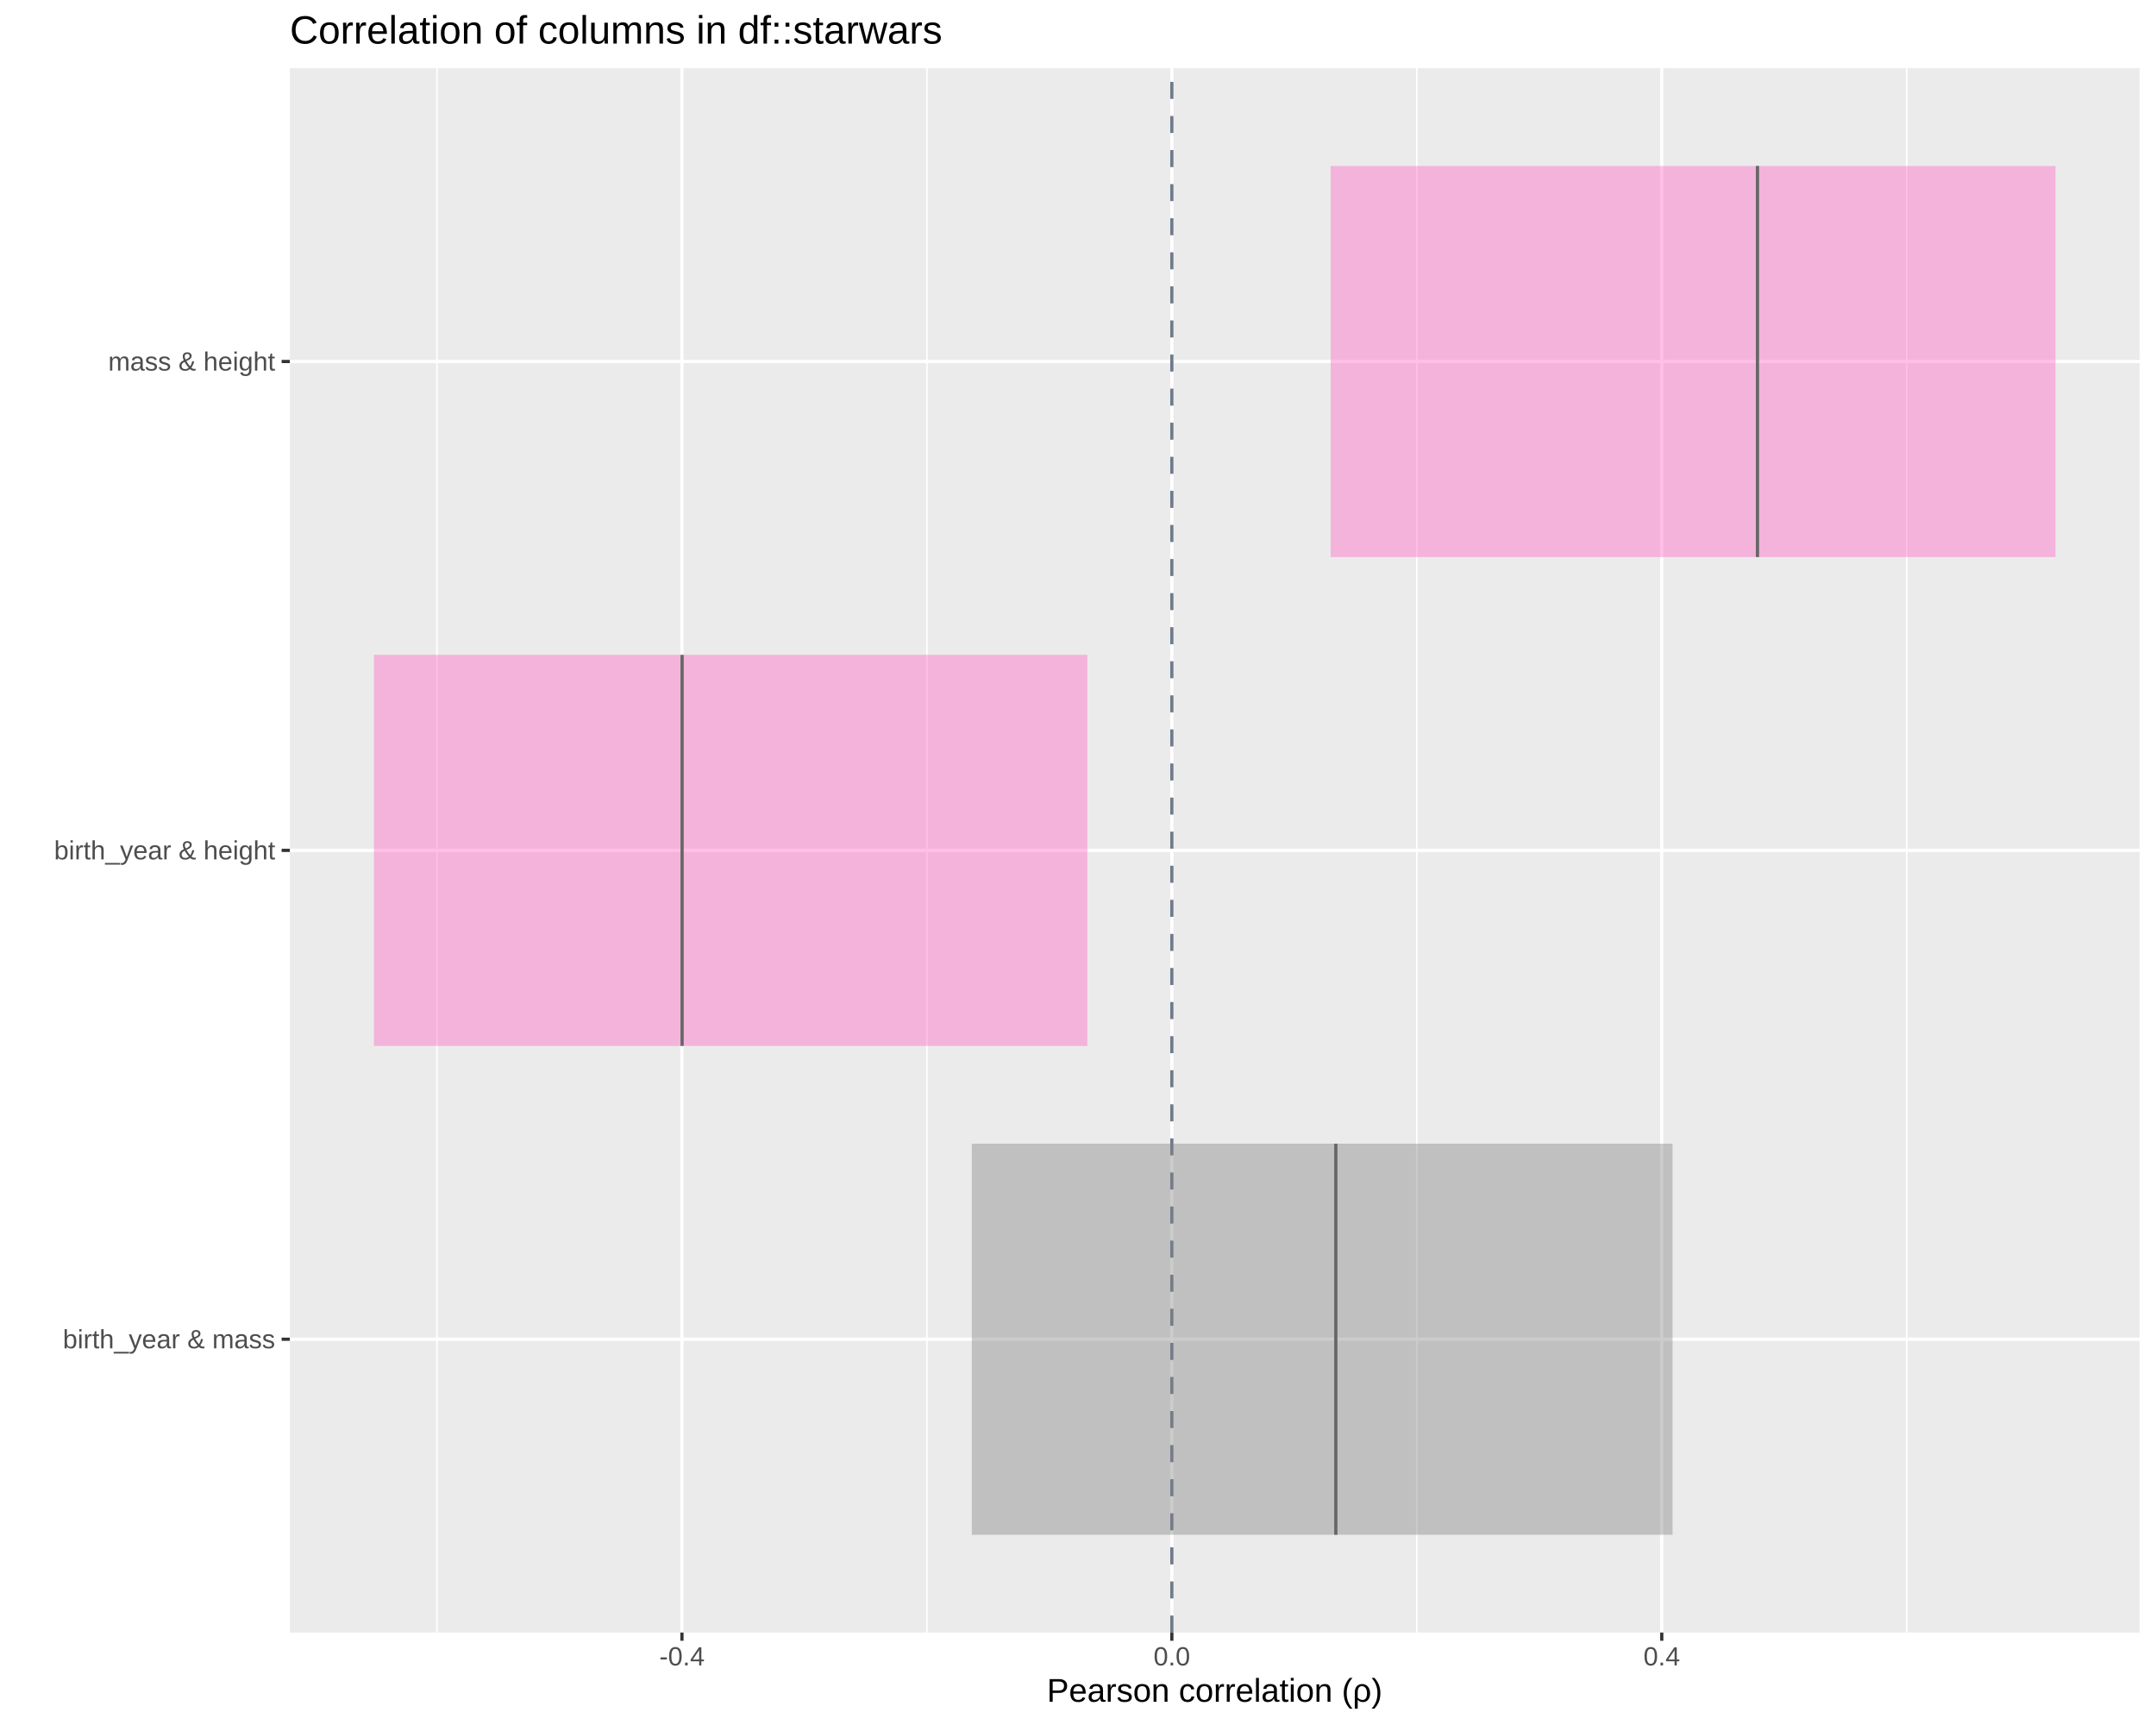
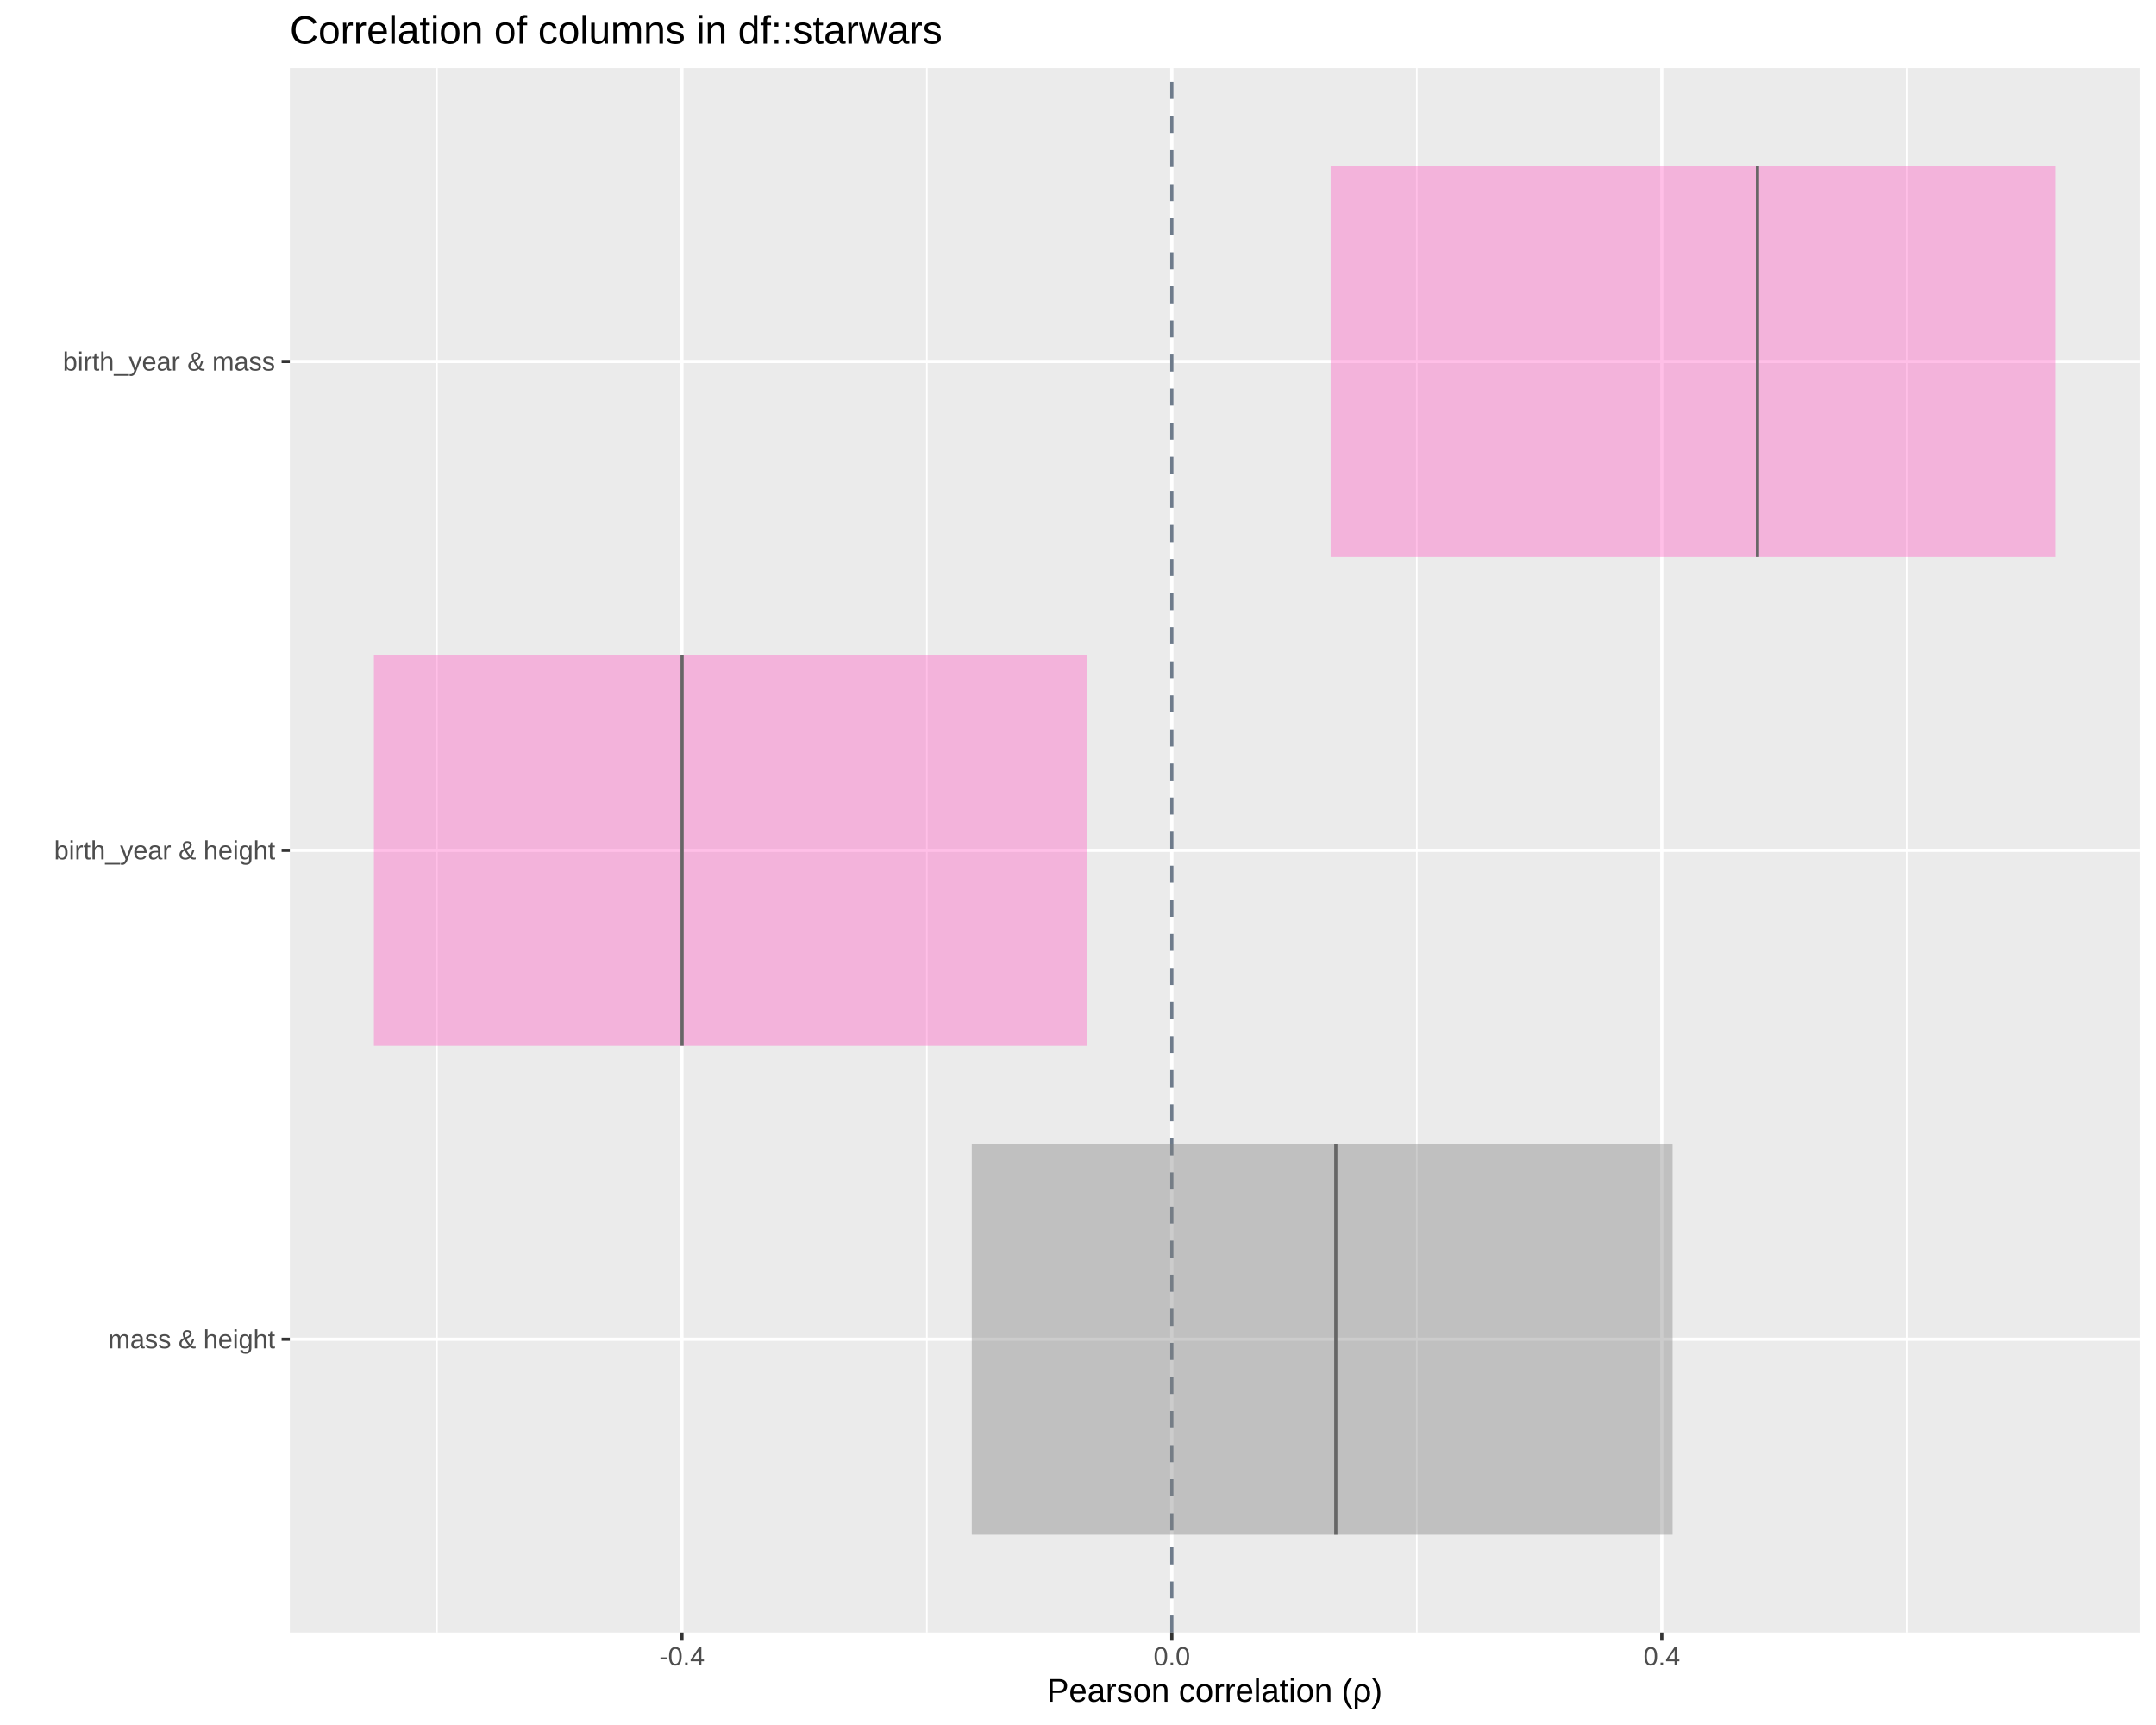
<svg xmlns="http://www.w3.org/2000/svg" viewBox="0 0 720.00 576.00">
  <defs>
    <style type="text/css">
    line, polyline, polygon, path, rect, circle {
      fill: none;
      stroke: #000000;
      stroke-linecap: round;
      stroke-linejoin: round;
      stroke-miterlimit: 10.00;
    }
  </style>
  </defs>
  <rect width="100%" height="100%" style="stroke: none; fill: #FFFFFF;" />
  <rect x="0.00" y="0.00" width="720.00" height="576.00" style="stroke-width: 1.07; stroke: #FFFFFF; fill: #FFFFFF;" />
  <defs>
    <clipPath id="cpOTYuNzl8NzE0LjUyfDU0NS4xM3wyMi43Nw==">
      <rect x="96.79" y="22.77" width="617.73" height="522.36" />
    </clipPath>
  </defs>
  <rect x="96.79" y="22.77" width="617.73" height="522.36" style="stroke-width: 1.07; stroke: none; fill: #EBEBEB;" clip-path="url(#cpOTYuNzl8NzE0LjUyfDU0NS4xM3wyMi43Nw==)" />
  <polyline points="145.93,545.13 145.93,22.77 " style="stroke-width: 0.53; stroke: #FFFFFF; stroke-linecap: butt;" clip-path="url(#cpOTYuNzl8NzE0LjUyfDU0NS4xM3wyMi43Nw==)" />
  <polyline points="309.54,545.13 309.54,22.77 " style="stroke-width: 0.53; stroke: #FFFFFF; stroke-linecap: butt;" clip-path="url(#cpOTYuNzl8NzE0LjUyfDU0NS4xM3wyMi43Nw==)" />
  <polyline points="473.14,545.13 473.14,22.77 " style="stroke-width: 0.53; stroke: #FFFFFF; stroke-linecap: butt;" clip-path="url(#cpOTYuNzl8NzE0LjUyfDU0NS4xM3wyMi43Nw==)" />
  <polyline points="636.75,545.13 636.75,22.77 " style="stroke-width: 0.53; stroke: #FFFFFF; stroke-linecap: butt;" clip-path="url(#cpOTYuNzl8NzE0LjUyfDU0NS4xM3wyMi43Nw==)" />
  <polyline points="96.79,447.19 714.52,447.19 " style="stroke-width: 1.07; stroke: #FFFFFF; stroke-linecap: butt;" clip-path="url(#cpOTYuNzl8NzE0LjUyfDU0NS4xM3wyMi43Nw==)" />
  <polyline points="96.79,283.95 714.52,283.95 " style="stroke-width: 1.07; stroke: #FFFFFF; stroke-linecap: butt;" clip-path="url(#cpOTYuNzl8NzE0LjUyfDU0NS4xM3wyMi43Nw==)" />
  <polyline points="96.79,120.71 714.52,120.71 " style="stroke-width: 1.07; stroke: #FFFFFF; stroke-linecap: butt;" clip-path="url(#cpOTYuNzl8NzE0LjUyfDU0NS4xM3wyMi43Nw==)" />
  <polyline points="227.74,545.13 227.74,22.77 " style="stroke-width: 1.07; stroke: #FFFFFF; stroke-linecap: butt;" clip-path="url(#cpOTYuNzl8NzE0LjUyfDU0NS4xM3wyMi43Nw==)" />
  <polyline points="391.34,545.13 391.34,22.77 " style="stroke-width: 1.07; stroke: #FFFFFF; stroke-linecap: butt;" clip-path="url(#cpOTYuNzl8NzE0LjUyfDU0NS4xM3wyMi43Nw==)" />
  <polyline points="554.95,545.13 554.95,22.77 " style="stroke-width: 1.07; stroke: #FFFFFF; stroke-linecap: butt;" clip-path="url(#cpOTYuNzl8NzE0LjUyfDU0NS4xM3wyMi43Nw==)" />
  <line x1="391.34" y1="545.13" x2="391.34" y2="22.77" style="stroke-width: 1.07; stroke: #6E7B8B; stroke-dasharray: 5.69,5.69; stroke-linecap: butt;" clip-path="url(#cpOTYuNzl8NzE0LjUyfDU0NS4xM3wyMi43Nw==)" />
  <rect x="444.37" y="55.42" width="242.07" height="130.59" style="stroke-width: 1.07; stroke: none; stroke-linecap: square; stroke-linejoin: miter; fill: #FF61C3; fill-opacity: 0.40;" clip-path="url(#cpOTYuNzl8NzE0LjUyfDU0NS4xM3wyMi43Nw==)" />
  <rect x="124.87" y="218.66" width="238.25" height="130.59" style="stroke-width: 1.07; stroke: none; stroke-linecap: square; stroke-linejoin: miter; fill: #FF61C3; fill-opacity: 0.40;" clip-path="url(#cpOTYuNzl8NzE0LjUyfDU0NS4xM3wyMi43Nw==)" />
  <rect x="324.53" y="381.89" width="234.03" height="130.59" style="stroke-width: 1.07; stroke: none; stroke-linecap: square; stroke-linejoin: miter; fill: #7F7F7F; fill-opacity: 0.40;" clip-path="url(#cpOTYuNzl8NzE0LjUyfDU0NS4xM3wyMi43Nw==)" />
  <line x1="586.91" y1="186.01" x2="586.91" y2="55.42" style="stroke-width: 1.07; stroke: #666666; stroke-linecap: butt;" clip-path="url(#cpOTYuNzl8NzE0LjUyfDU0NS4xM3wyMi43Nw==)" />
  <line x1="227.79" y1="349.25" x2="227.79" y2="218.66" style="stroke-width: 1.07; stroke: #666666; stroke-linecap: butt;" clip-path="url(#cpOTYuNzl8NzE0LjUyfDU0NS4xM3wyMi43Nw==)" />
  <line x1="446.10" y1="512.48" x2="446.10" y2="381.89" style="stroke-width: 1.07; stroke: #666666; stroke-linecap: butt;" clip-path="url(#cpOTYuNzl8NzE0LjUyfDU0NS4xM3wyMi43Nw==)" />
  <defs>
    <clipPath id="cpMC4wMHw3MjAuMDB8NTc2LjAwfDAuMDA=">
      <rect x="0.00" y="0.00" width="720.00" height="576.00" />
    </clipPath>
  </defs>
  <g clip-path="url(#cpMC4wMHw3MjAuMDB8NTc2LjAwfDAuMDA=)">
-     <text x="20.98" y="450.21" style="font-size: 8.80px; fill: #4D4D4D; font-family: Liberation Sans;" textLength="70.88px" lengthAdjust="spacingAndGlyphs">birth_year &amp; mass</text>
+     <text x="36.13" y="450.21" style="font-size: 8.80px; fill: #4D4D4D; font-family: Liberation Sans;" textLength="55.73px" lengthAdjust="spacingAndGlyphs">mass &amp; height</text>
  </g>
  <g clip-path="url(#cpMC4wMHw3MjAuMDB8NTc2LjAwfDAuMDA=)">
    <text x="18.06" y="286.97" style="font-size: 8.80px; fill: #4D4D4D; font-family: Liberation Sans;" textLength="73.80px" lengthAdjust="spacingAndGlyphs">birth_year &amp; height</text>
  </g>
  <g clip-path="url(#cpMC4wMHw3MjAuMDB8NTc2LjAwfDAuMDA=)">
-     <text x="36.13" y="123.74" style="font-size: 8.80px; fill: #4D4D4D; font-family: Liberation Sans;" textLength="55.73px" lengthAdjust="spacingAndGlyphs">mass &amp; height</text>
+     <text x="20.98" y="123.74" style="font-size: 8.80px; fill: #4D4D4D; font-family: Liberation Sans;" textLength="70.88px" lengthAdjust="spacingAndGlyphs">birth_year &amp; mass</text>
  </g>
  <polyline points="94.05,447.19 96.79,447.19 " style="stroke-width: 1.07; stroke: #333333; stroke-linecap: butt;" clip-path="url(#cpMC4wMHw3MjAuMDB8NTc2LjAwfDAuMDA=)" />
  <polyline points="94.05,283.95 96.79,283.95 " style="stroke-width: 1.07; stroke: #333333; stroke-linecap: butt;" clip-path="url(#cpMC4wMHw3MjAuMDB8NTc2LjAwfDAuMDA=)" />
  <polyline points="94.05,120.71 96.79,120.71 " style="stroke-width: 1.07; stroke: #333333; stroke-linecap: butt;" clip-path="url(#cpMC4wMHw3MjAuMDB8NTc2LjAwfDAuMDA=)" />
  <polyline points="227.74,547.87 227.74,545.13 " style="stroke-width: 1.07; stroke: #333333; stroke-linecap: butt;" clip-path="url(#cpMC4wMHw3MjAuMDB8NTc2LjAwfDAuMDA=)" />
  <polyline points="391.34,547.87 391.34,545.13 " style="stroke-width: 1.07; stroke: #333333; stroke-linecap: butt;" clip-path="url(#cpMC4wMHw3MjAuMDB8NTc2LjAwfDAuMDA=)" />
  <polyline points="554.95,547.87 554.95,545.13 " style="stroke-width: 1.07; stroke: #333333; stroke-linecap: butt;" clip-path="url(#cpMC4wMHw3MjAuMDB8NTc2LjAwfDAuMDA=)" />
  <g clip-path="url(#cpMC4wMHw3MjAuMDB8NTc2LjAwfDAuMDA=)">
    <text x="220.17" y="556.11" style="font-size: 8.80px; fill: #4D4D4D; font-family: Liberation Sans;" textLength="15.14px" lengthAdjust="spacingAndGlyphs">-0.4</text>
  </g>
  <g clip-path="url(#cpMC4wMHw3MjAuMDB8NTc2LjAwfDAuMDA=)">
    <text x="385.23" y="556.11" style="font-size: 8.80px; fill: #4D4D4D; font-family: Liberation Sans;" textLength="12.22px" lengthAdjust="spacingAndGlyphs">0.0</text>
  </g>
  <g clip-path="url(#cpMC4wMHw3MjAuMDB8NTc2LjAwfDAuMDA=)">
    <text x="548.84" y="556.11" style="font-size: 8.80px; fill: #4D4D4D; font-family: Liberation Sans;" textLength="12.22px" lengthAdjust="spacingAndGlyphs">0.4</text>
  </g>
  <g clip-path="url(#cpMC4wMHw3MjAuMDB8NTc2LjAwfDAuMDA=)">
    <text x="349.62" y="568.24" style="font-size: 11.00px; font-family: Liberation Sans;" textLength="112.06px" lengthAdjust="spacingAndGlyphs">Pearson correlation (ρ)</text>
  </g>
  <g clip-path="url(#cpMC4wMHw3MjAuMDB8NTc2LjAwfDAuMDA=)">
    <text x="96.79" y="14.56" style="font-size: 13.20px; font-family: Liberation Sans;" textLength="217.56px" lengthAdjust="spacingAndGlyphs">Correlation of columns in df::starwars</text>
  </g>
</svg>
